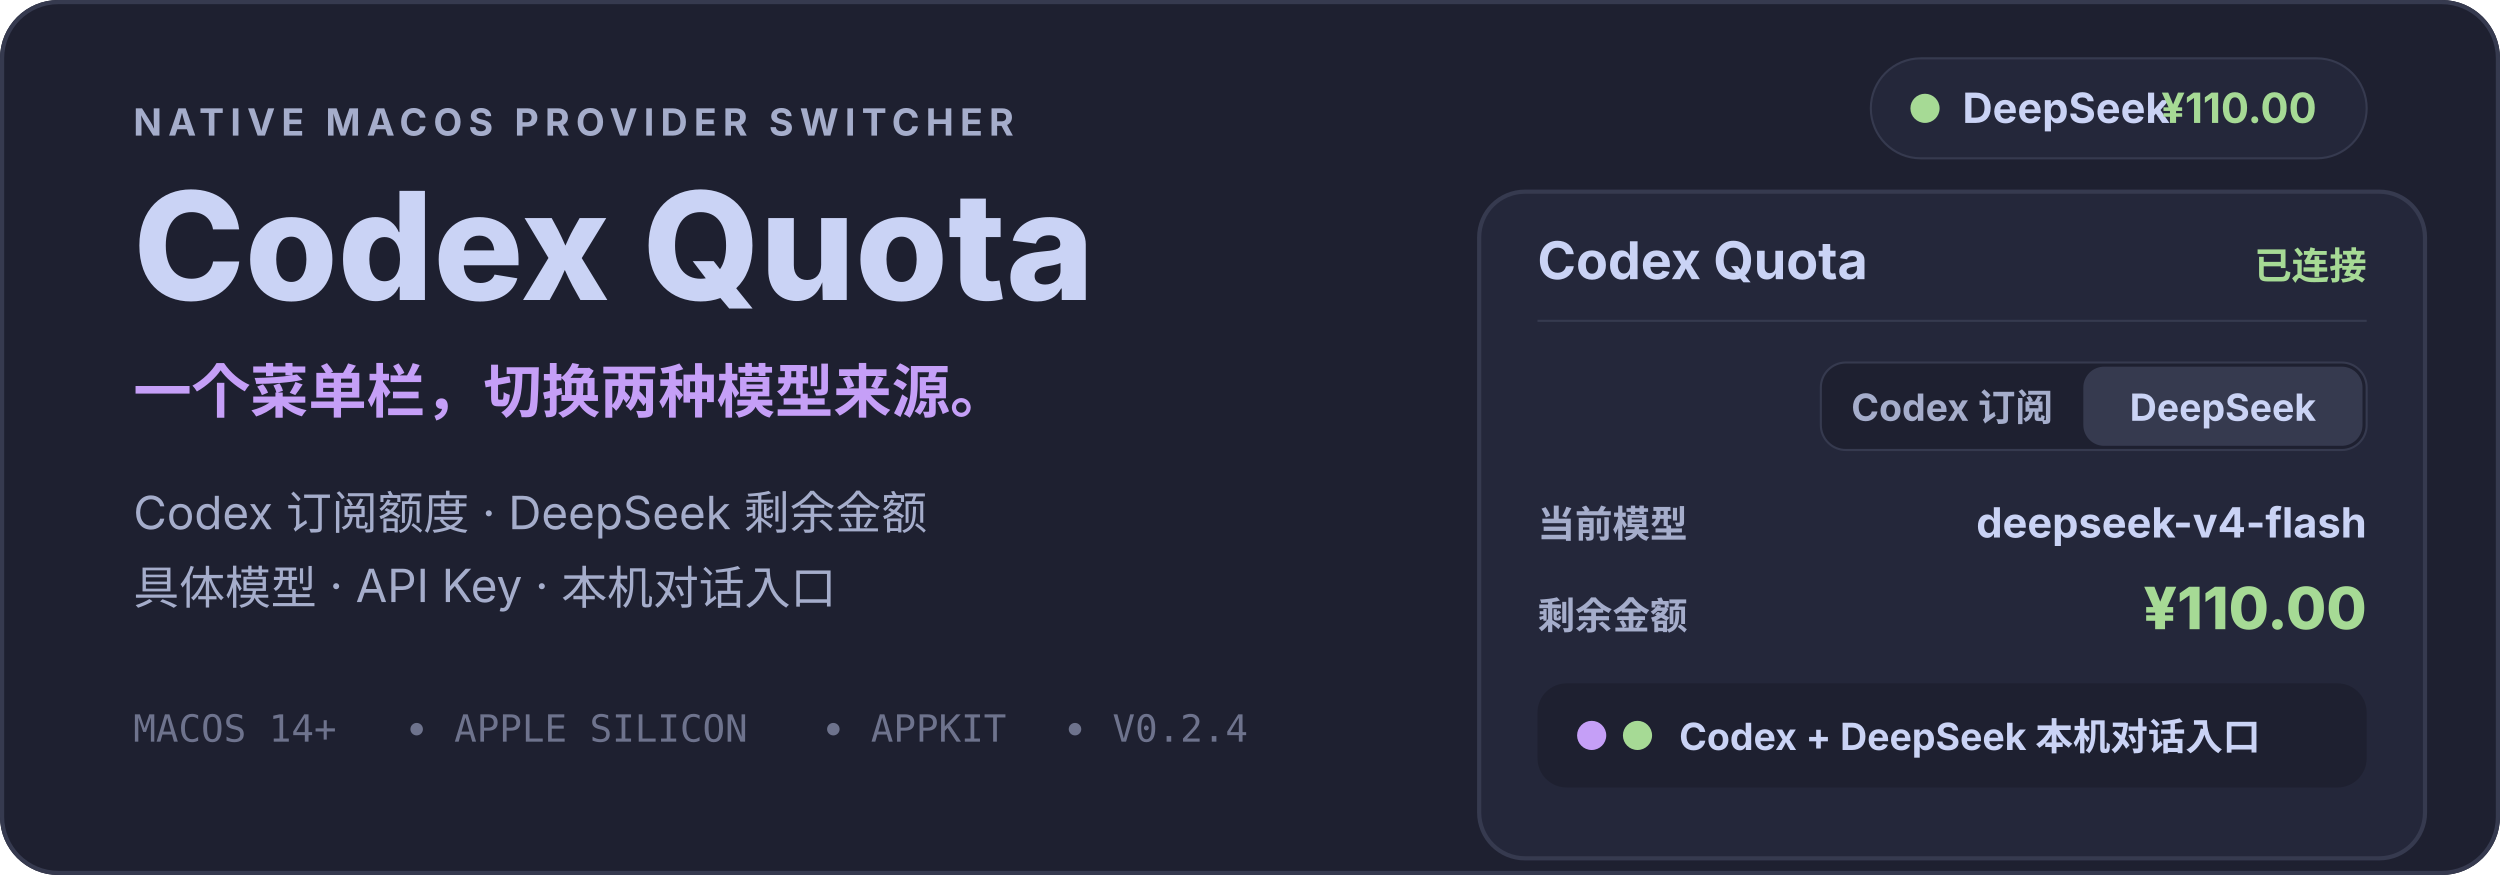
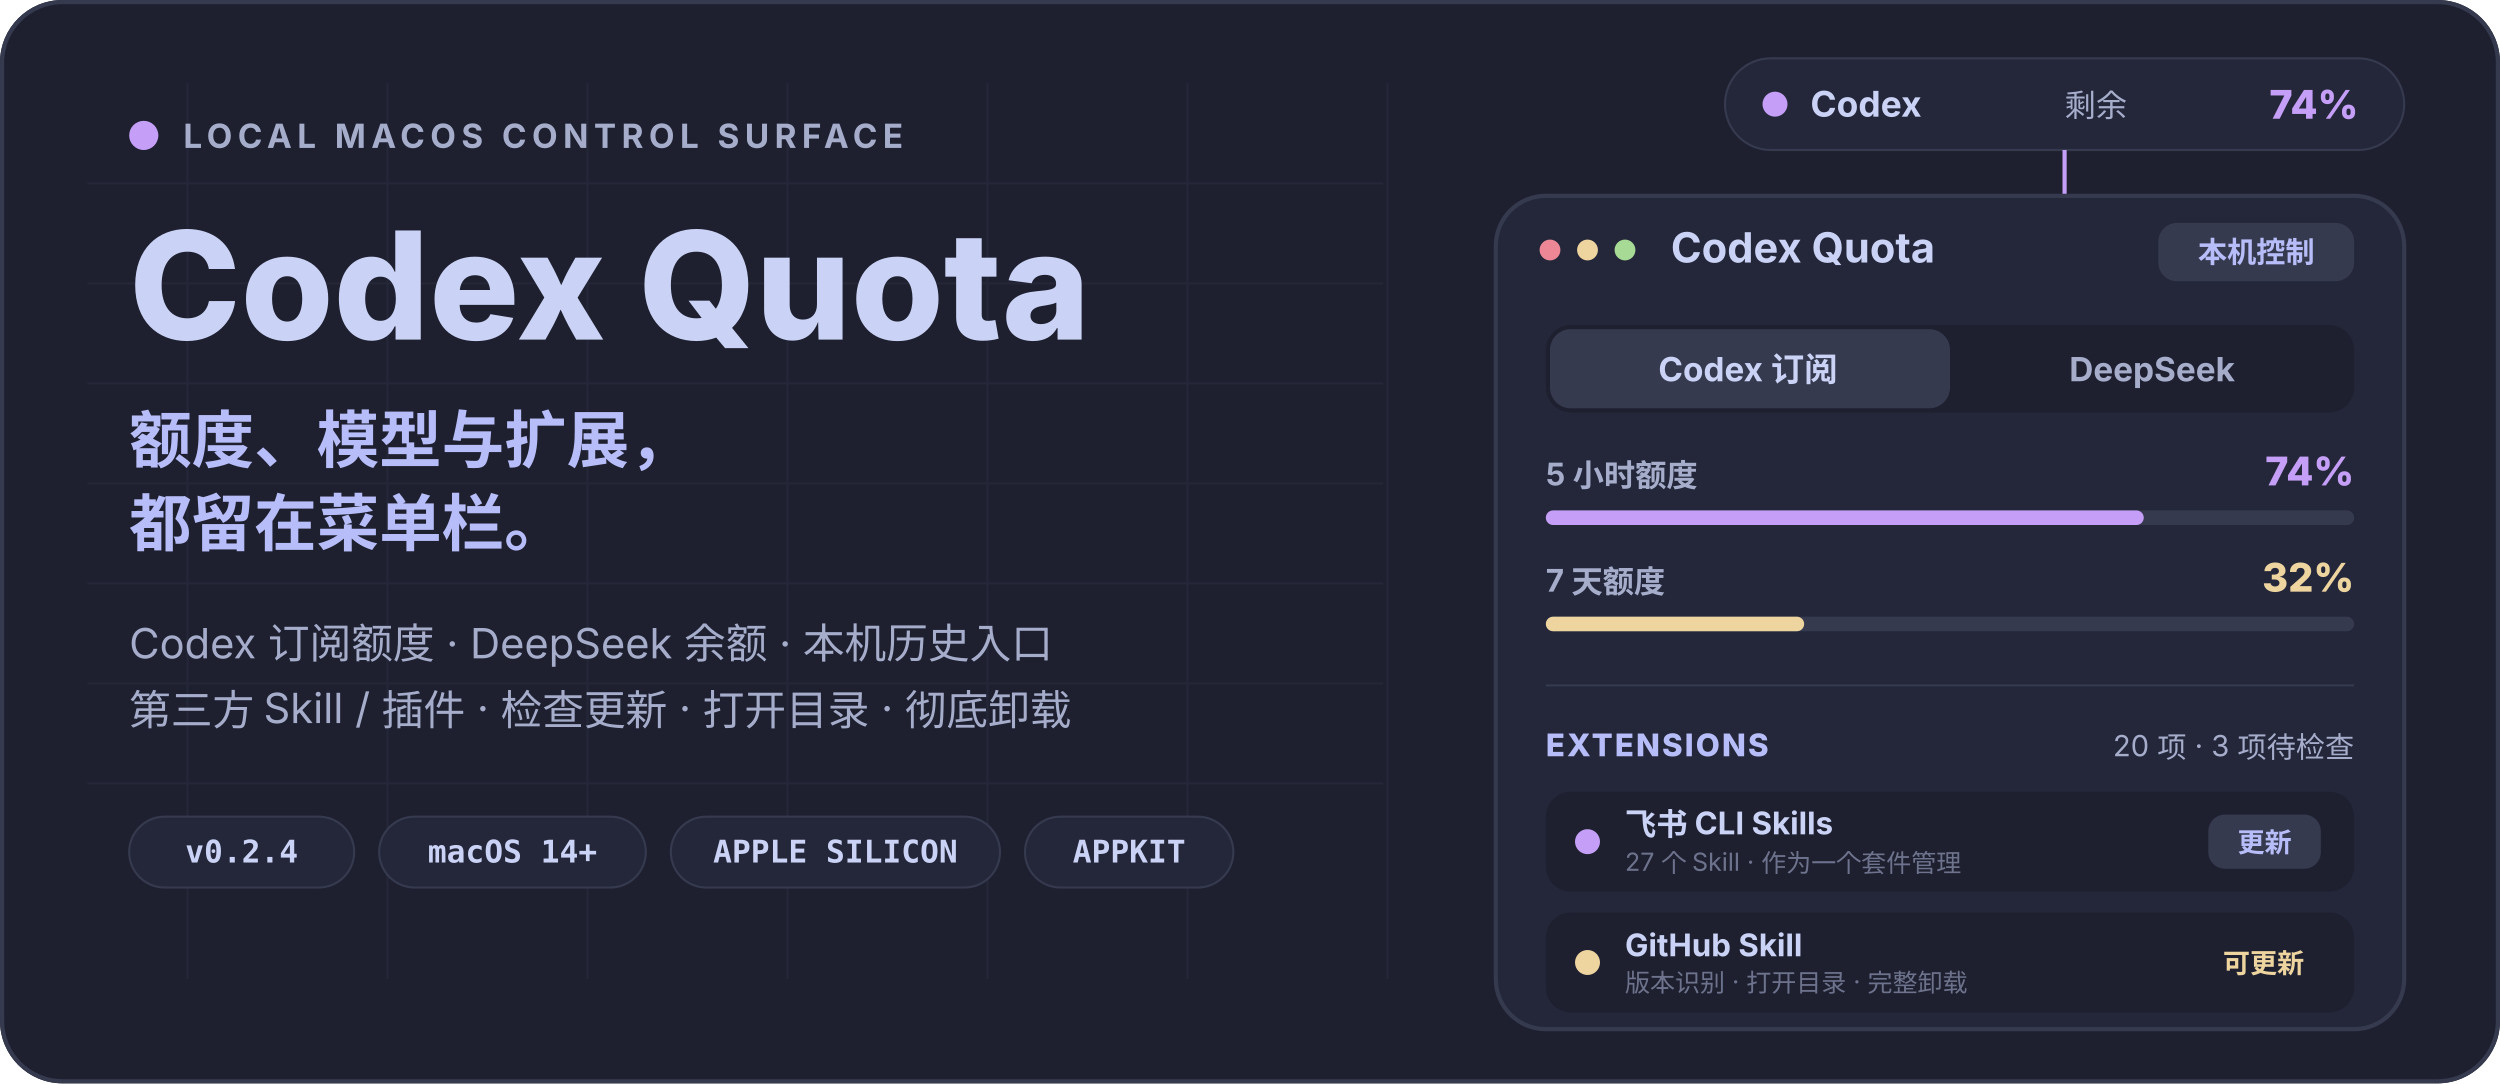
- <svg xmlns="http://www.w3.org/2000/svg" width="1200" height="420" viewBox="0 0 1200 420" role="img" aria-labelledby="title desc">
-   <rect width="1200" height="420" rx="28" fill="#1E2030" />
-   <rect x="1" y="1" width="1198" height="418" rx="27" fill="none" stroke="#363A4F" stroke-width="2" />
-   <g id="title-block" transform="translate(64 52)" font-family="-apple-system, BlinkMacSystemFont, 'Segoe UI', 'PingFang SC', sans-serif">
-     <text x="0" y="0" dominant-baseline="hanging" fill="#A5ADCB" font-size="18" font-weight="650" letter-spacing="3">
-       NATIVE MACOS PROVIDER SWITCHER
-     </text>
-     <text x="0" y="92" fill="#CAD3F5" font-size="72" font-weight="760">
-       Codex Quota
-     </text>
-     <text x="0" y="146" fill="#C59FF7" font-size="28" font-weight="680">
-       一个菜单栏，切换两种模型来源。
-     </text>
-     <text x="0" y="202" fill="#A5ADCB" font-size="22">
-       Codex 订阅额度 · DeepSeek 剩余金额
-     </text>
-     <text x="0" y="238" fill="#A5ADCB" font-size="22">
-       具体模型 · API Key · 本机对话入口
-     </text>
-     <g transform="translate(0 304)" font-family="ui-monospace, SFMono-Regular, Menlo, monospace" font-size="18" fill="#6E738D">
-       <text x="0" y="0">MACOS 14+</text>
-       <circle cx="136" cy="-6" r="3" fill="#6E738D" />
-       <text x="154" y="0">APPLE SILICON</text>
-       <circle cx="336" cy="-6" r="3" fill="#6E738D" />
-       <text x="354" y="0">APPKIT</text>
-       <circle cx="452" cy="-6" r="3" fill="#6E738D" />
-       <text x="470" y="0">V0.2.4</text>
+ <svg xmlns="http://www.w3.org/2000/svg" width="1200" height="520" viewBox="0 0 1200 520" role="img" aria-labelledby="title desc">
+   <rect width="1200" height="520" rx="30" fill="#1E2030" />
+   <rect x="1" y="1" width="1198" height="518" rx="29" fill="none" stroke="#363A4F" stroke-width="2" />
+   <g opacity="0.28" stroke="#363A4F">
+     <path d="M42 88H664M42 136H664M42 184H664M42 232H664M42 280H664M42 328H664M42 376H664" />
+     <path d="M90 40V470M186 40V470M282 40V470M378 40V470M474 40V470M570 40V470M666 40V470" />
+   </g>
+   <g font-family="-apple-system, BlinkMacSystemFont, 'Segoe UI', 'PingFang SC', sans-serif">
+     <g transform="translate(62 58)">
+       <circle cx="7" cy="7" r="7" fill="#C59FF7" />
+       <text x="26" y="13" fill="#A5ADCB" font-size="16" font-weight="700" letter-spacing="2.6">LOCAL MACOS CONTROL SURFACE</text>
+       <text x="0" y="105" fill="#CAD3F5" font-size="72" font-weight="760">Codex Quota</text>
+       <text x="0" y="164" fill="#B7BDF8" font-size="30" font-weight="720">额度、模型与扩展，</text>
+       <text x="0" y="204" fill="#B7BDF8" font-size="30" font-weight="720">都留在菜单栏。</text>
+       <text x="0" y="258" fill="#A5ADCB" font-size="20">Codex 订阅额度 · DeepSeek 余额 · 本机历史入口</text>
+       <text x="0" y="290" fill="#A5ADCB" font-size="20">第三方 Skill / 插件 · 检查更新 · 打开目录 · 彻底卸载</text>
+       <g transform="translate(0 334)" font-family="ui-monospace, SFMono-Regular, Menlo, monospace" font-size="15" font-weight="650">
+         <rect width="108" height="34" rx="17" fill="#24273A" stroke="#363A4F" />
+         <text x="54" y="22" text-anchor="middle" fill="#CAD3F5">v0.2.4</text>
+         <rect x="120" width="128" height="34" rx="17" fill="#24273A" stroke="#363A4F" />
+         <text x="184" y="22" text-anchor="middle" fill="#CAD3F5">macOS 14+</text>
+         <rect x="260" width="158" height="34" rx="17" fill="#24273A" stroke="#363A4F" />
+         <text x="339" y="22" text-anchor="middle" fill="#CAD3F5">APPLE SILICON</text>
+         <rect x="430" width="100" height="34" rx="17" fill="#24273A" stroke="#363A4F" />
+         <text x="480" y="22" text-anchor="middle" fill="#CAD3F5">APPKIT</text>
+       </g>
+     </g>
+     <g transform="translate(718 28)">
+       <rect x="110" width="326" height="44" rx="22" fill="#24273A" stroke="#363A4F" />
+       <circle cx="134" cy="22" r="6" fill="#C59FF7" />
+       <text x="151" y="28" fill="#CAD3F5" font-size="17" font-weight="700">Codex</text>
+       <text x="273" y="28" fill="#A5ADCB" font-size="15">剩余</text>
+       <text x="414" y="29" text-anchor="end" fill="#C59FF7" font-size="19" font-weight="760">74%</text>
+       <path d="M273 44V66" stroke="#C59FF7" stroke-width="2" />
+       <rect x="0" y="66" width="436" height="400" rx="24" fill="#24273A" stroke="#363A4F" stroke-width="2" />
+       <g transform="translate(0 66)">
+         <circle cx="26" cy="26" r="5" fill="#ED8796" />
+         <circle cx="44" cy="26" r="5" fill="#EED49F" />
+         <circle cx="62" cy="26" r="5" fill="#A6DA95" />
+         <text x="84" y="32" fill="#CAD3F5" font-size="20" font-weight="740">Codex Quota</text>
+         <rect x="318" y="13" width="94" height="28" rx="9" fill="#363A4F" />
+         <text x="365" y="32" text-anchor="middle" fill="#B7BDF8" font-size="14" font-weight="700">本机控制</text>
+         <rect x="24" y="62" width="388" height="42" rx="12" fill="#1E2030" />
+         <rect x="26" y="64" width="192" height="38" rx="10" fill="#363A4F" />
+         <text x="121" y="89" text-anchor="middle" fill="#CAD3F5" font-size="16" font-weight="700">Codex 订阅</text>
+         <text x="315" y="89" text-anchor="middle" fill="#A5ADCB" font-size="16" font-weight="650">DeepSeek</text>
+         <text x="24" y="139" fill="#A5ADCB" font-size="15" font-weight="650">5 小时额度</text>
+         <text x="412" y="139" text-anchor="end" fill="#C59FF7" font-size="19" font-weight="760">74%</text>
+         <rect x="24" y="151" width="388" height="7" rx="3.5" fill="#363A4F" />
+         <rect x="24" y="151" width="287" height="7" rx="3.5" fill="#C59FF7" />
+         <text x="24" y="190" fill="#A5ADCB" font-size="15" font-weight="650">7 天额度</text>
+         <text x="412" y="190" text-anchor="end" fill="#EED49F" font-size="19" font-weight="760">32%</text>
+         <rect x="24" y="202" width="388" height="7" rx="3.5" fill="#363A4F" />
+         <rect x="24" y="202" width="124" height="7" rx="3.5" fill="#EED49F" />
+         <line x1="24" y1="235" x2="412" y2="235" stroke="#363A4F" />
+         <text x="24" y="269" fill="#B7BDF8" font-size="15" font-weight="760" letter-spacing="1">EXTENSIONS</text>
+         <text x="412" y="269" text-anchor="end" fill="#A5ADCB" font-size="14">20 项 · 3 项待检查</text>
+         <g transform="translate(24 286)">
+           <rect width="388" height="48" rx="12" fill="#1E2030" />
+           <circle cx="20" cy="24" r="6" fill="#C59FF7" />
+           <text x="38" y="21" fill="#CAD3F5" font-size="15" font-weight="700">飞书 CLI Skills</text>
+           <text x="38" y="38" fill="#6E738D" font-size="12">27 个 Skill · 作为一个套件管理</text>
+           <rect x="318" y="11" width="54" height="26" rx="8" fill="#363A4F" />
+           <text x="345" y="29" text-anchor="middle" fill="#B7BDF8" font-size="13" font-weight="700">更新</text>
+         </g>
+         <g transform="translate(24 344)">
+           <rect width="388" height="48" rx="12" fill="#1E2030" />
+           <circle cx="20" cy="24" r="6" fill="#EED49F" />
+           <text x="38" y="21" fill="#CAD3F5" font-size="15" font-weight="700">GitHub Skill</text>
+           <text x="38" y="38" fill="#6E738D" font-size="12">版本识别 · 打开目录 · 完整卸载</text>
+           <text x="364" y="29" text-anchor="end" fill="#EED49F" font-size="13" font-weight="700">可更新</text>
+         </g>
+       </g>
    </g>
  </g>
-   <g id="provider-panel" transform="translate(710 28)" font-family="-apple-system, BlinkMacSystemFont, 'Segoe UI', 'PingFang SC', sans-serif">
-     <rect x="188" y="0" width="238" height="48" rx="24" fill="#24273A" stroke="#363A4F" />
-     <circle cx="214" cy="24" r="7" fill="#A6DA95" />
-     <text x="232" y="31" fill="#CAD3F5" font-size="20" font-weight="700">DeepSeek</text>
-     <text x="402" y="31" text-anchor="end" fill="#A6DA95" font-size="20" font-weight="750">¥110.00</text>
-     <rect x="0" y="64" width="454" height="320" rx="22" fill="#24273A" stroke="#363A4F" stroke-width="2" />
-     <text x="28" y="106" fill="#CAD3F5" font-size="25" font-weight="740">Codex Quota</text>
-     <text x="426" y="106" text-anchor="end" fill="#A6DA95" font-size="18" font-weight="700">已连接</text>
-     <line x1="28" y1="126" x2="426" y2="126" stroke="#363A4F" />
-     <g transform="translate(164 146)">
-       <rect width="262" height="42" rx="12" fill="#1E2030" stroke="#363A4F" />
-       <rect x="126" y="2" width="134" height="38" rx="10" fill="#363A4F" />
-       <text x="63" y="28" text-anchor="middle" fill="#A5ADCB" font-size="18" font-weight="650">Codex 订阅</text>
-       <text x="193" y="28" text-anchor="middle" fill="#CAD3F5" font-size="18" font-weight="700">DeepSeek</text>
-     </g>
-     <text x="28" y="230" fill="#A5ADCB" font-size="18" font-weight="650">当前模型</text>
-     <text x="426" y="230" text-anchor="end" fill="#CAD3F5" font-size="20" font-weight="700">deepseek-v4-flash</text>
-     <text x="28" y="274" fill="#A5ADCB" font-size="18" font-weight="650">剩余金额</text>
-     <text x="426" y="274" text-anchor="end" fill="#A6DA95" font-size="28" font-weight="760">¥110.00</text>
-     <rect x="28" y="300" width="398" height="50" rx="14" fill="#1E2030" />
-     <circle cx="54" cy="325" r="7" fill="#C59FF7" />
-     <circle cx="76" cy="325" r="7" fill="#A6DA95" />
-     <text x="96" y="332" fill="#CAD3F5" font-size="18" font-weight="650">Codex + DeepSeek 本机对话入口</text>
-   </g>
</svg>
